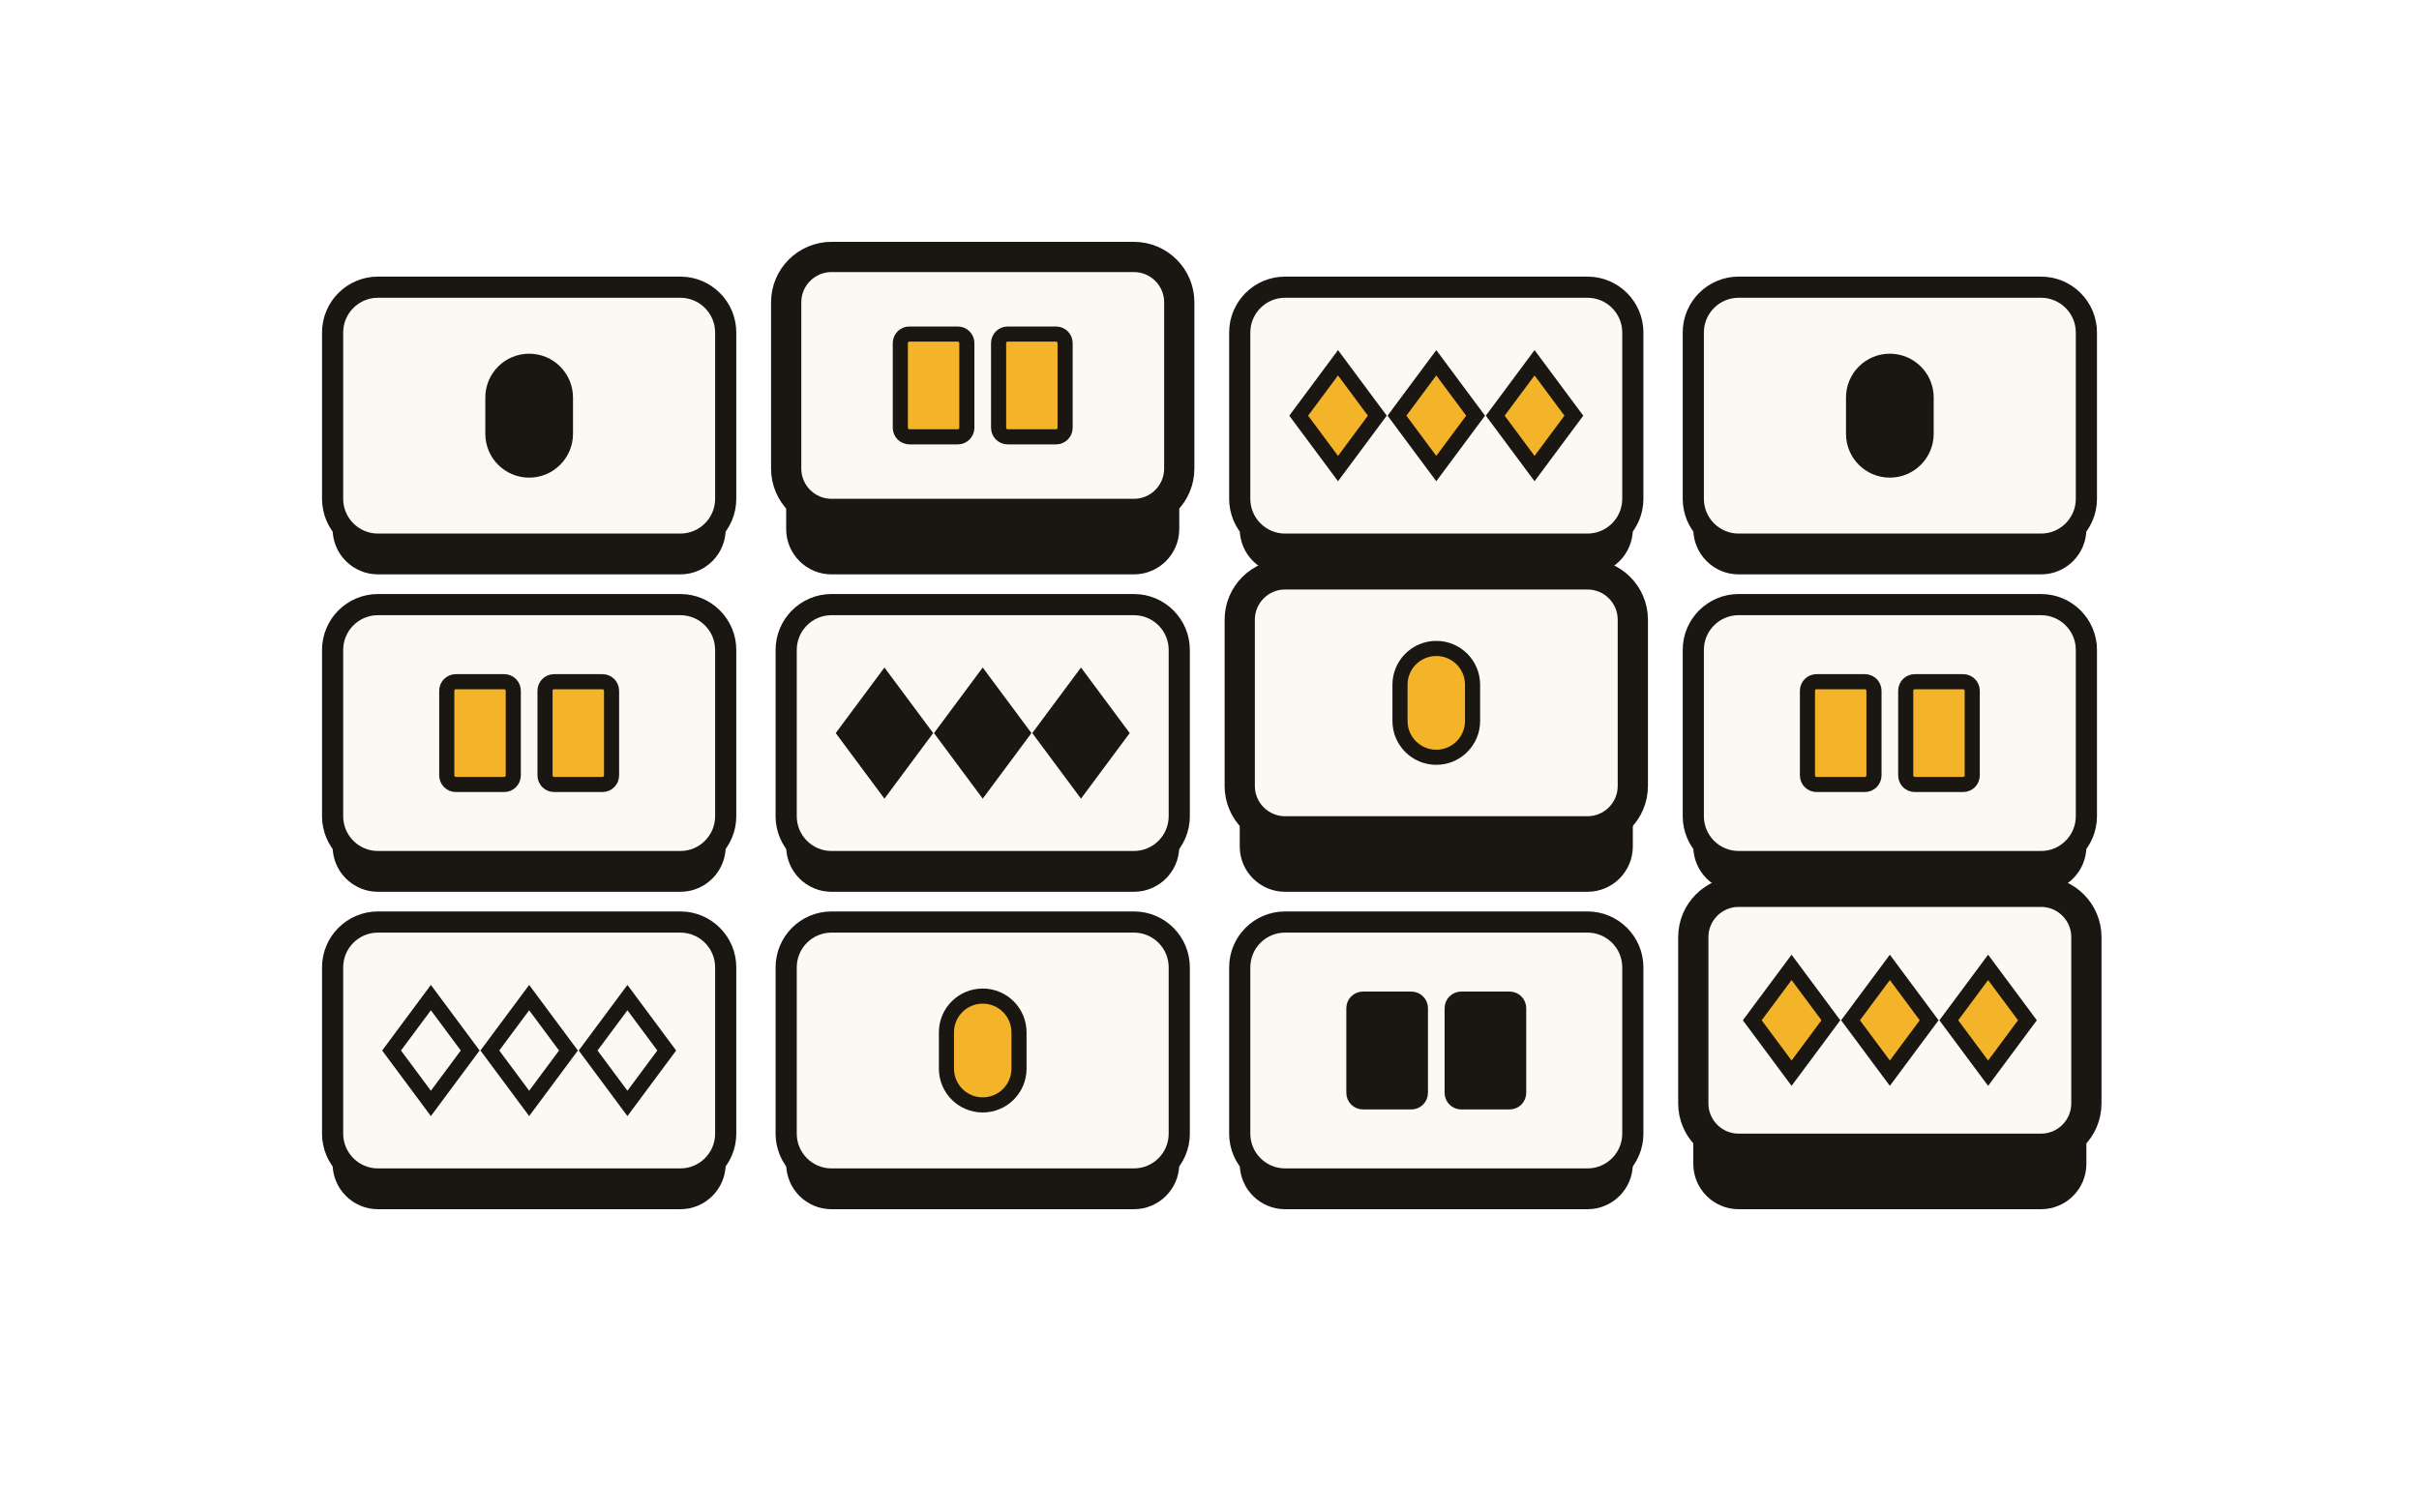
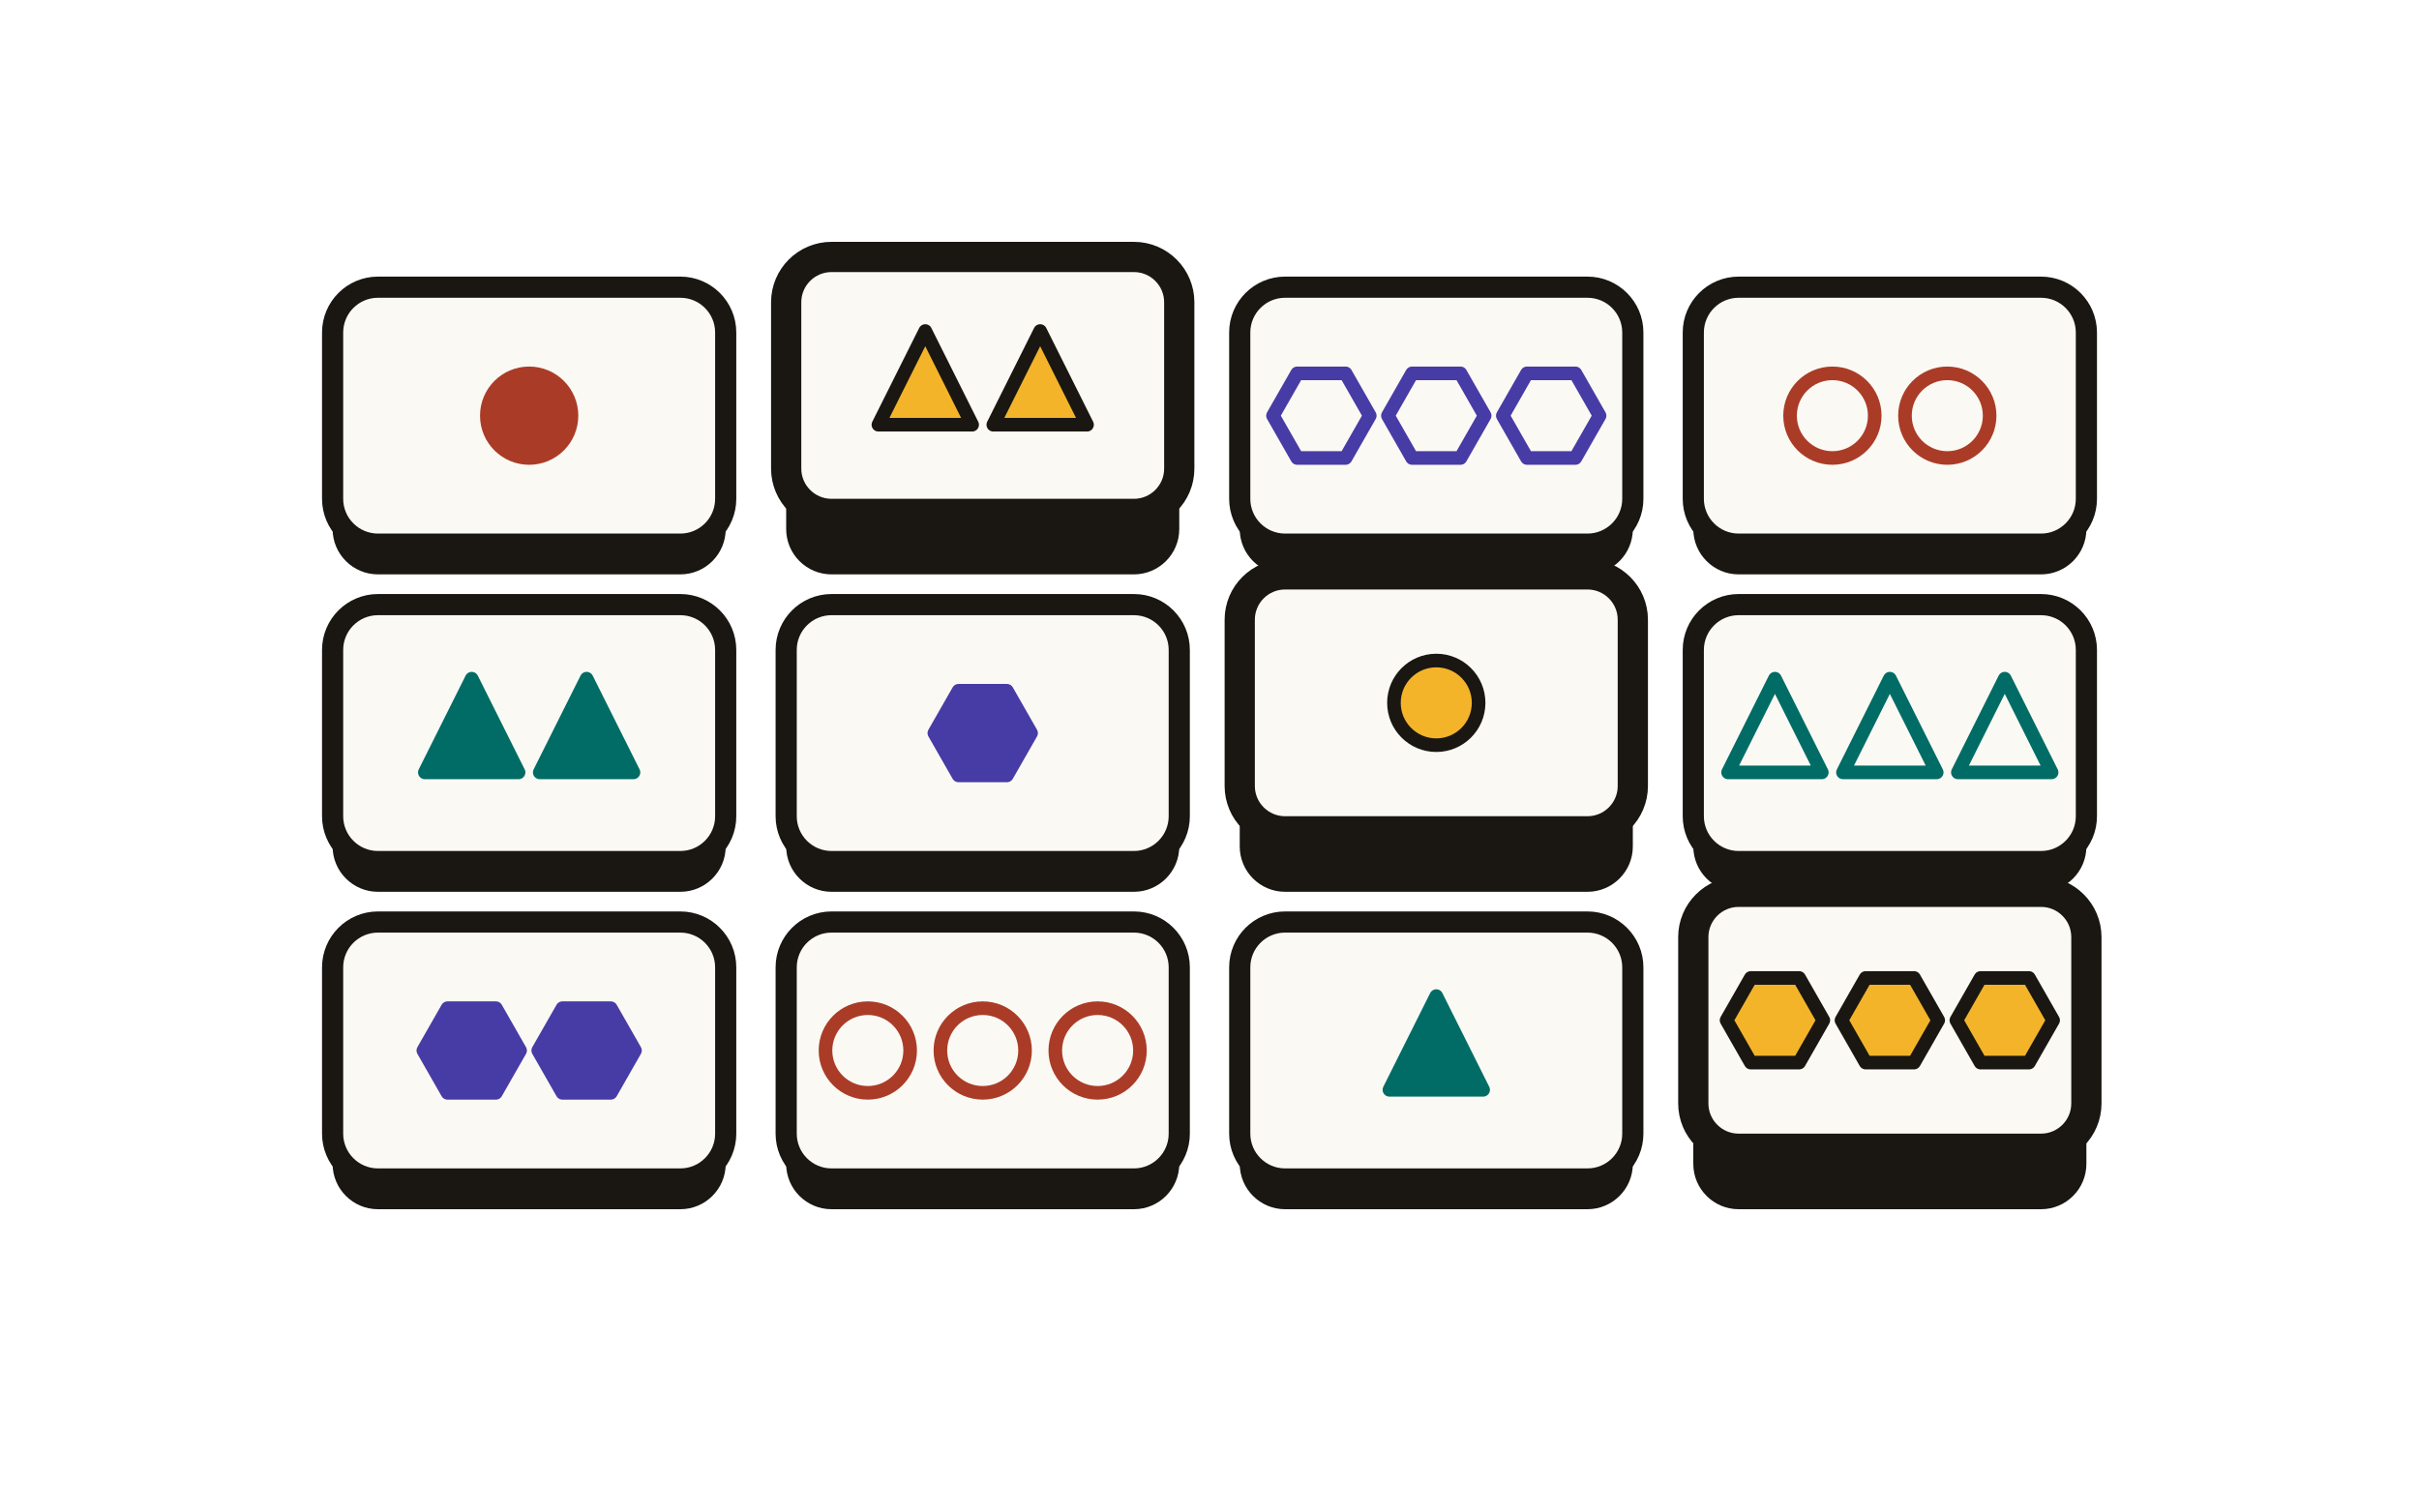
- <svg xmlns="http://www.w3.org/2000/svg" viewBox="0 0 160 100" width="160" height="100" font-family="'Bricolage Grotesque', 'Arial Black', Arial, Helvetica, sans-serif" aria-hidden="true">
-   <g>
-     <rect x="22" y="21" width="26" height="17" rx="3" fill="#1a1712" />
-     <rect x="22" y="19" width="26" height="17" rx="3" fill="#fbf9f4" stroke="#1a1712" stroke-width="1.4" />
-     <rect x="32.6" y="23.9" width="4.8" height="7.2" rx="2.4" fill="#1a1712" stroke="#1a1712" stroke-width="1" />
+ <svg xmlns="http://www.w3.org/2000/svg" viewBox="0 0 160 100" width="160" height="100" aria-hidden="true">
+   <defs>
+     <rect id="card-edge" width="26" height="17" rx="3" fill="#1a1712" />
+     <rect id="card-face" width="26" height="17" rx="3" fill="#fbf9f4" stroke="#1a1712" />
+     <circle id="circle" r="2.8" />
+     <polygon id="triangle" points="0,-3.6 3.1,2.6 -3.1,2.6" />
+     <polygon id="hexagon" points="-1.6,-2.8 1.6,-2.8 3.2,0 1.6,2.8 -1.6,2.8 -3.2,0" />
+   </defs>
+   <g transform="translate(22 19)">
+     <use href="#card-edge" y="2" />
+     <use href="#card-face" stroke-width="1.4" />
+     <g fill="#aa3c27" stroke="#aa3c27" stroke-width="0.9" stroke-linejoin="round">
+       <use href="#circle" x="13" y="8.5" />
+     </g>
  </g>
-   <g>
-     <rect x="52" y="21" width="26" height="17" rx="3" fill="#1a1712" />
-     <rect x="52" y="17" width="26" height="17" rx="3" fill="#fbf9f4" stroke="#1a1712" stroke-width="2" />
-     <rect x="59.55" y="22.1" width="4.4" height="6.8" rx="0.6" fill="#f4b42a" stroke="#1a1712" stroke-width="1" />
-     <rect x="66.05" y="22.1" width="4.4" height="6.8" rx="0.6" fill="#f4b42a" stroke="#1a1712" stroke-width="1" />
+   <g transform="translate(52 19)">
+     <use href="#card-edge" y="2" />
+     <use href="#card-face" y="-2" stroke-width="2" />
+     <g fill="#f4b42a" stroke="#1a1712" stroke-width="0.9" stroke-linejoin="round">
+       <use href="#triangle" x="9.2" y="6.5" />
+       <use href="#triangle" x="16.8" y="6.5" />
+     </g>
  </g>
-   <g>
-     <rect x="82" y="21" width="26" height="17" rx="3" fill="#1a1712" />
-     <rect x="82" y="19" width="26" height="17" rx="3" fill="#fbf9f4" stroke="#1a1712" stroke-width="1.4" />
-     <polygon points="88.5,24 91.1,27.5 88.5,31 85.9,27.5" fill="#f4b42a" stroke="#1a1712" stroke-width="1" />
-     <polygon points="95,24 97.6,27.5 95,31 92.4,27.5" fill="#f4b42a" stroke="#1a1712" stroke-width="1" />
-     <polygon points="101.5,24 104.1,27.5 101.5,31 98.9,27.5" fill="#f4b42a" stroke="#1a1712" stroke-width="1" />
+   <g transform="translate(82 19)">
+     <use href="#card-edge" y="2" />
+     <use href="#card-face" stroke-width="1.4" />
+     <g fill="none" stroke="#473ba5" stroke-width="0.9" stroke-linejoin="round">
+       <use href="#hexagon" x="5.4" y="8.5" />
+       <use href="#hexagon" x="13" y="8.5" />
+       <use href="#hexagon" x="20.6" y="8.5" />
+     </g>
  </g>
-   <g>
-     <rect x="112" y="21" width="26" height="17" rx="3" fill="#1a1712" />
-     <rect x="112" y="19" width="26" height="17" rx="3" fill="#fbf9f4" stroke="#1a1712" stroke-width="1.4" />
-     <rect x="122.6" y="23.9" width="4.8" height="7.2" rx="2.4" fill="#1a1712" stroke="#1a1712" stroke-width="1" />
+   <g transform="translate(112 19)">
+     <use href="#card-edge" y="2" />
+     <use href="#card-face" stroke-width="1.4" />
+     <g fill="none" stroke="#aa3c27" stroke-width="0.9" stroke-linejoin="round">
+       <use href="#circle" x="9.2" y="8.5" />
+       <use href="#circle" x="16.8" y="8.5" />
+     </g>
  </g>
-   <g>
-     <rect x="22" y="42" width="26" height="17" rx="3" fill="#1a1712" />
-     <rect x="22" y="40" width="26" height="17" rx="3" fill="#fbf9f4" stroke="#1a1712" stroke-width="1.4" />
-     <rect x="29.55" y="45.1" width="4.4" height="6.8" rx="0.6" fill="#f4b42a" stroke="#1a1712" stroke-width="1" />
-     <rect x="36.05" y="45.1" width="4.4" height="6.8" rx="0.6" fill="#f4b42a" stroke="#1a1712" stroke-width="1" />
+   <g transform="translate(22 40)">
+     <use href="#card-edge" y="2" />
+     <use href="#card-face" stroke-width="1.4" />
+     <g fill="#006c65" stroke="#006c65" stroke-width="0.9" stroke-linejoin="round">
+       <use href="#triangle" x="9.2" y="8.5" />
+       <use href="#triangle" x="16.8" y="8.5" />
+     </g>
  </g>
-   <g>
-     <rect x="52" y="42" width="26" height="17" rx="3" fill="#1a1712" />
-     <rect x="52" y="40" width="26" height="17" rx="3" fill="#fbf9f4" stroke="#1a1712" stroke-width="1.4" />
-     <polygon points="58.5,45 61.1,48.5 58.5,52 55.9,48.5" fill="#1a1712" stroke="#1a1712" stroke-width="1" />
-     <polygon points="65,45 67.6,48.5 65,52 62.4,48.5" fill="#1a1712" stroke="#1a1712" stroke-width="1" />
-     <polygon points="71.5,45 74.1,48.5 71.5,52 68.9,48.5" fill="#1a1712" stroke="#1a1712" stroke-width="1" />
+   <g transform="translate(52 40)">
+     <use href="#card-edge" y="2" />
+     <use href="#card-face" stroke-width="1.4" />
+     <g fill="#473ba5" stroke="#473ba5" stroke-width="0.9" stroke-linejoin="round">
+       <use href="#hexagon" x="13" y="8.5" />
+     </g>
  </g>
-   <g>
-     <rect x="82" y="42" width="26" height="17" rx="3" fill="#1a1712" />
-     <rect x="82" y="38" width="26" height="17" rx="3" fill="#fbf9f4" stroke="#1a1712" stroke-width="2" />
-     <rect x="92.6" y="42.9" width="4.8" height="7.2" rx="2.4" fill="#f4b42a" stroke="#1a1712" stroke-width="1" />
+   <g transform="translate(82 40)">
+     <use href="#card-edge" y="2" />
+     <use href="#card-face" y="-2" stroke-width="2" />
+     <g fill="#f4b42a" stroke="#1a1712" stroke-width="0.9" stroke-linejoin="round">
+       <use href="#circle" x="13" y="6.5" />
+     </g>
  </g>
-   <g>
-     <rect x="112" y="42" width="26" height="17" rx="3" fill="#1a1712" />
-     <rect x="112" y="40" width="26" height="17" rx="3" fill="#fbf9f4" stroke="#1a1712" stroke-width="1.4" />
-     <rect x="119.55" y="45.1" width="4.4" height="6.8" rx="0.6" fill="#f4b42a" stroke="#1a1712" stroke-width="1" />
-     <rect x="126.05" y="45.1" width="4.4" height="6.8" rx="0.6" fill="#f4b42a" stroke="#1a1712" stroke-width="1" />
+   <g transform="translate(112 40)">
+     <use href="#card-edge" y="2" />
+     <use href="#card-face" stroke-width="1.4" />
+     <g fill="none" stroke="#006c65" stroke-width="0.9" stroke-linejoin="round">
+       <use href="#triangle" x="5.4" y="8.5" />
+       <use href="#triangle" x="13" y="8.5" />
+       <use href="#triangle" x="20.6" y="8.5" />
+     </g>
  </g>
-   <g>
-     <rect x="22" y="63" width="26" height="17" rx="3" fill="#1a1712" />
-     <rect x="22" y="61" width="26" height="17" rx="3" fill="#fbf9f4" stroke="#1a1712" stroke-width="1.4" />
-     <polygon points="28.5,66 31.1,69.5 28.5,73 25.9,69.5" fill="#fbf9f4" stroke="#1a1712" stroke-width="1" />
-     <polygon points="35,66 37.6,69.5 35,73 32.4,69.5" fill="#fbf9f4" stroke="#1a1712" stroke-width="1" />
-     <polygon points="41.5,66 44.1,69.5 41.5,73 38.9,69.5" fill="#fbf9f4" stroke="#1a1712" stroke-width="1" />
+   <g transform="translate(22 61)">
+     <use href="#card-edge" y="2" />
+     <use href="#card-face" stroke-width="1.4" />
+     <g fill="#473ba5" stroke="#473ba5" stroke-width="0.9" stroke-linejoin="round">
+       <use href="#hexagon" x="9.2" y="8.5" />
+       <use href="#hexagon" x="16.8" y="8.5" />
+     </g>
  </g>
-   <g>
-     <rect x="52" y="63" width="26" height="17" rx="3" fill="#1a1712" />
-     <rect x="52" y="61" width="26" height="17" rx="3" fill="#fbf9f4" stroke="#1a1712" stroke-width="1.4" />
-     <rect x="62.6" y="65.9" width="4.8" height="7.2" rx="2.4" fill="#f4b42a" stroke="#1a1712" stroke-width="1" />
+   <g transform="translate(52 61)">
+     <use href="#card-edge" y="2" />
+     <use href="#card-face" stroke-width="1.4" />
+     <g fill="none" stroke="#aa3c27" stroke-width="0.9" stroke-linejoin="round">
+       <use href="#circle" x="5.4" y="8.5" />
+       <use href="#circle" x="13" y="8.5" />
+       <use href="#circle" x="20.6" y="8.5" />
+     </g>
  </g>
-   <g>
-     <rect x="82" y="63" width="26" height="17" rx="3" fill="#1a1712" />
-     <rect x="82" y="61" width="26" height="17" rx="3" fill="#fbf9f4" stroke="#1a1712" stroke-width="1.4" />
-     <rect x="89.55" y="66.1" width="4.4" height="6.8" rx="0.6" fill="#1a1712" stroke="#1a1712" stroke-width="1" />
-     <rect x="96.05" y="66.1" width="4.4" height="6.8" rx="0.6" fill="#1a1712" stroke="#1a1712" stroke-width="1" />
+   <g transform="translate(82 61)">
+     <use href="#card-edge" y="2" />
+     <use href="#card-face" stroke-width="1.4" />
+     <g fill="#006c65" stroke="#006c65" stroke-width="0.9" stroke-linejoin="round">
+       <use href="#triangle" x="13" y="8.5" />
+     </g>
  </g>
-   <g>
-     <rect x="112" y="63" width="26" height="17" rx="3" fill="#1a1712" />
-     <rect x="112" y="59" width="26" height="17" rx="3" fill="#fbf9f4" stroke="#1a1712" stroke-width="2" />
-     <polygon points="118.5,64 121.1,67.5 118.5,71 115.9,67.5" fill="#f4b42a" stroke="#1a1712" stroke-width="1" />
-     <polygon points="125,64 127.6,67.5 125,71 122.4,67.5" fill="#f4b42a" stroke="#1a1712" stroke-width="1" />
-     <polygon points="131.5,64 134.1,67.5 131.5,71 128.9,67.5" fill="#f4b42a" stroke="#1a1712" stroke-width="1" />
+   <g transform="translate(112 61)">
+     <use href="#card-edge" y="2" />
+     <use href="#card-face" y="-2" stroke-width="2" />
+     <g fill="#f4b42a" stroke="#1a1712" stroke-width="0.9" stroke-linejoin="round">
+       <use href="#hexagon" x="5.4" y="6.5" />
+       <use href="#hexagon" x="13" y="6.5" />
+       <use href="#hexagon" x="20.6" y="6.5" />
+     </g>
  </g>
</svg>
